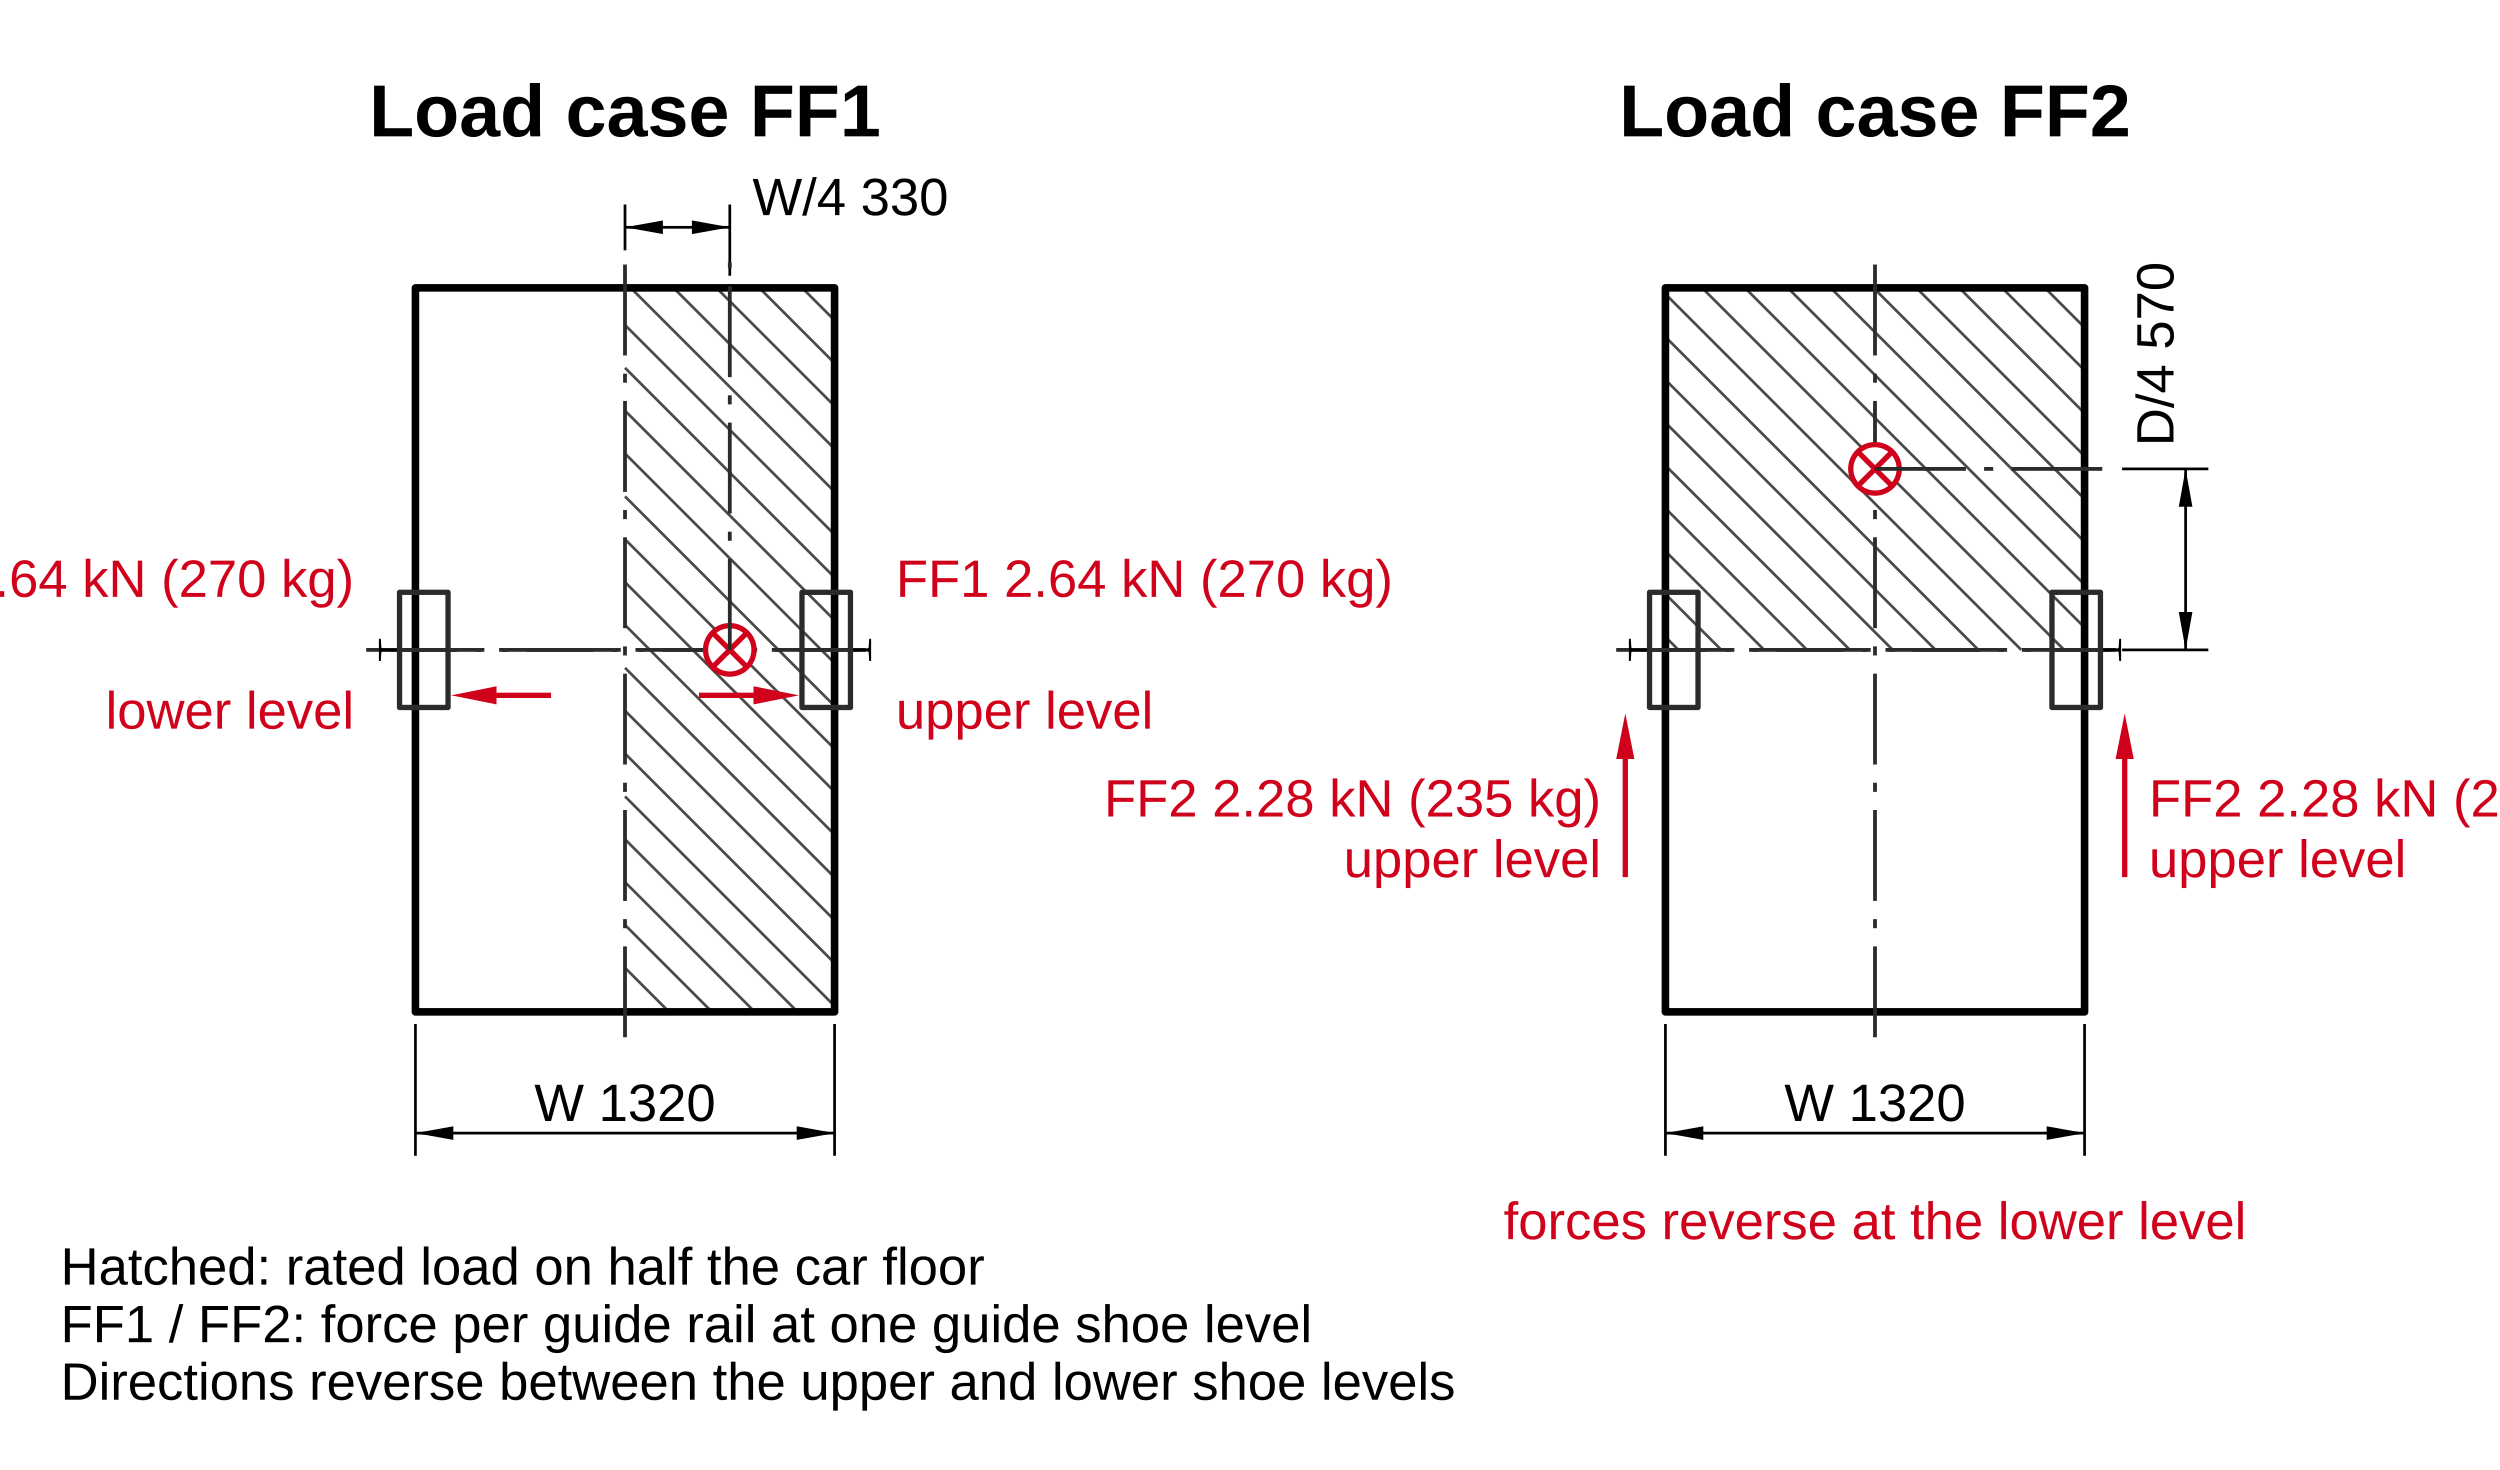
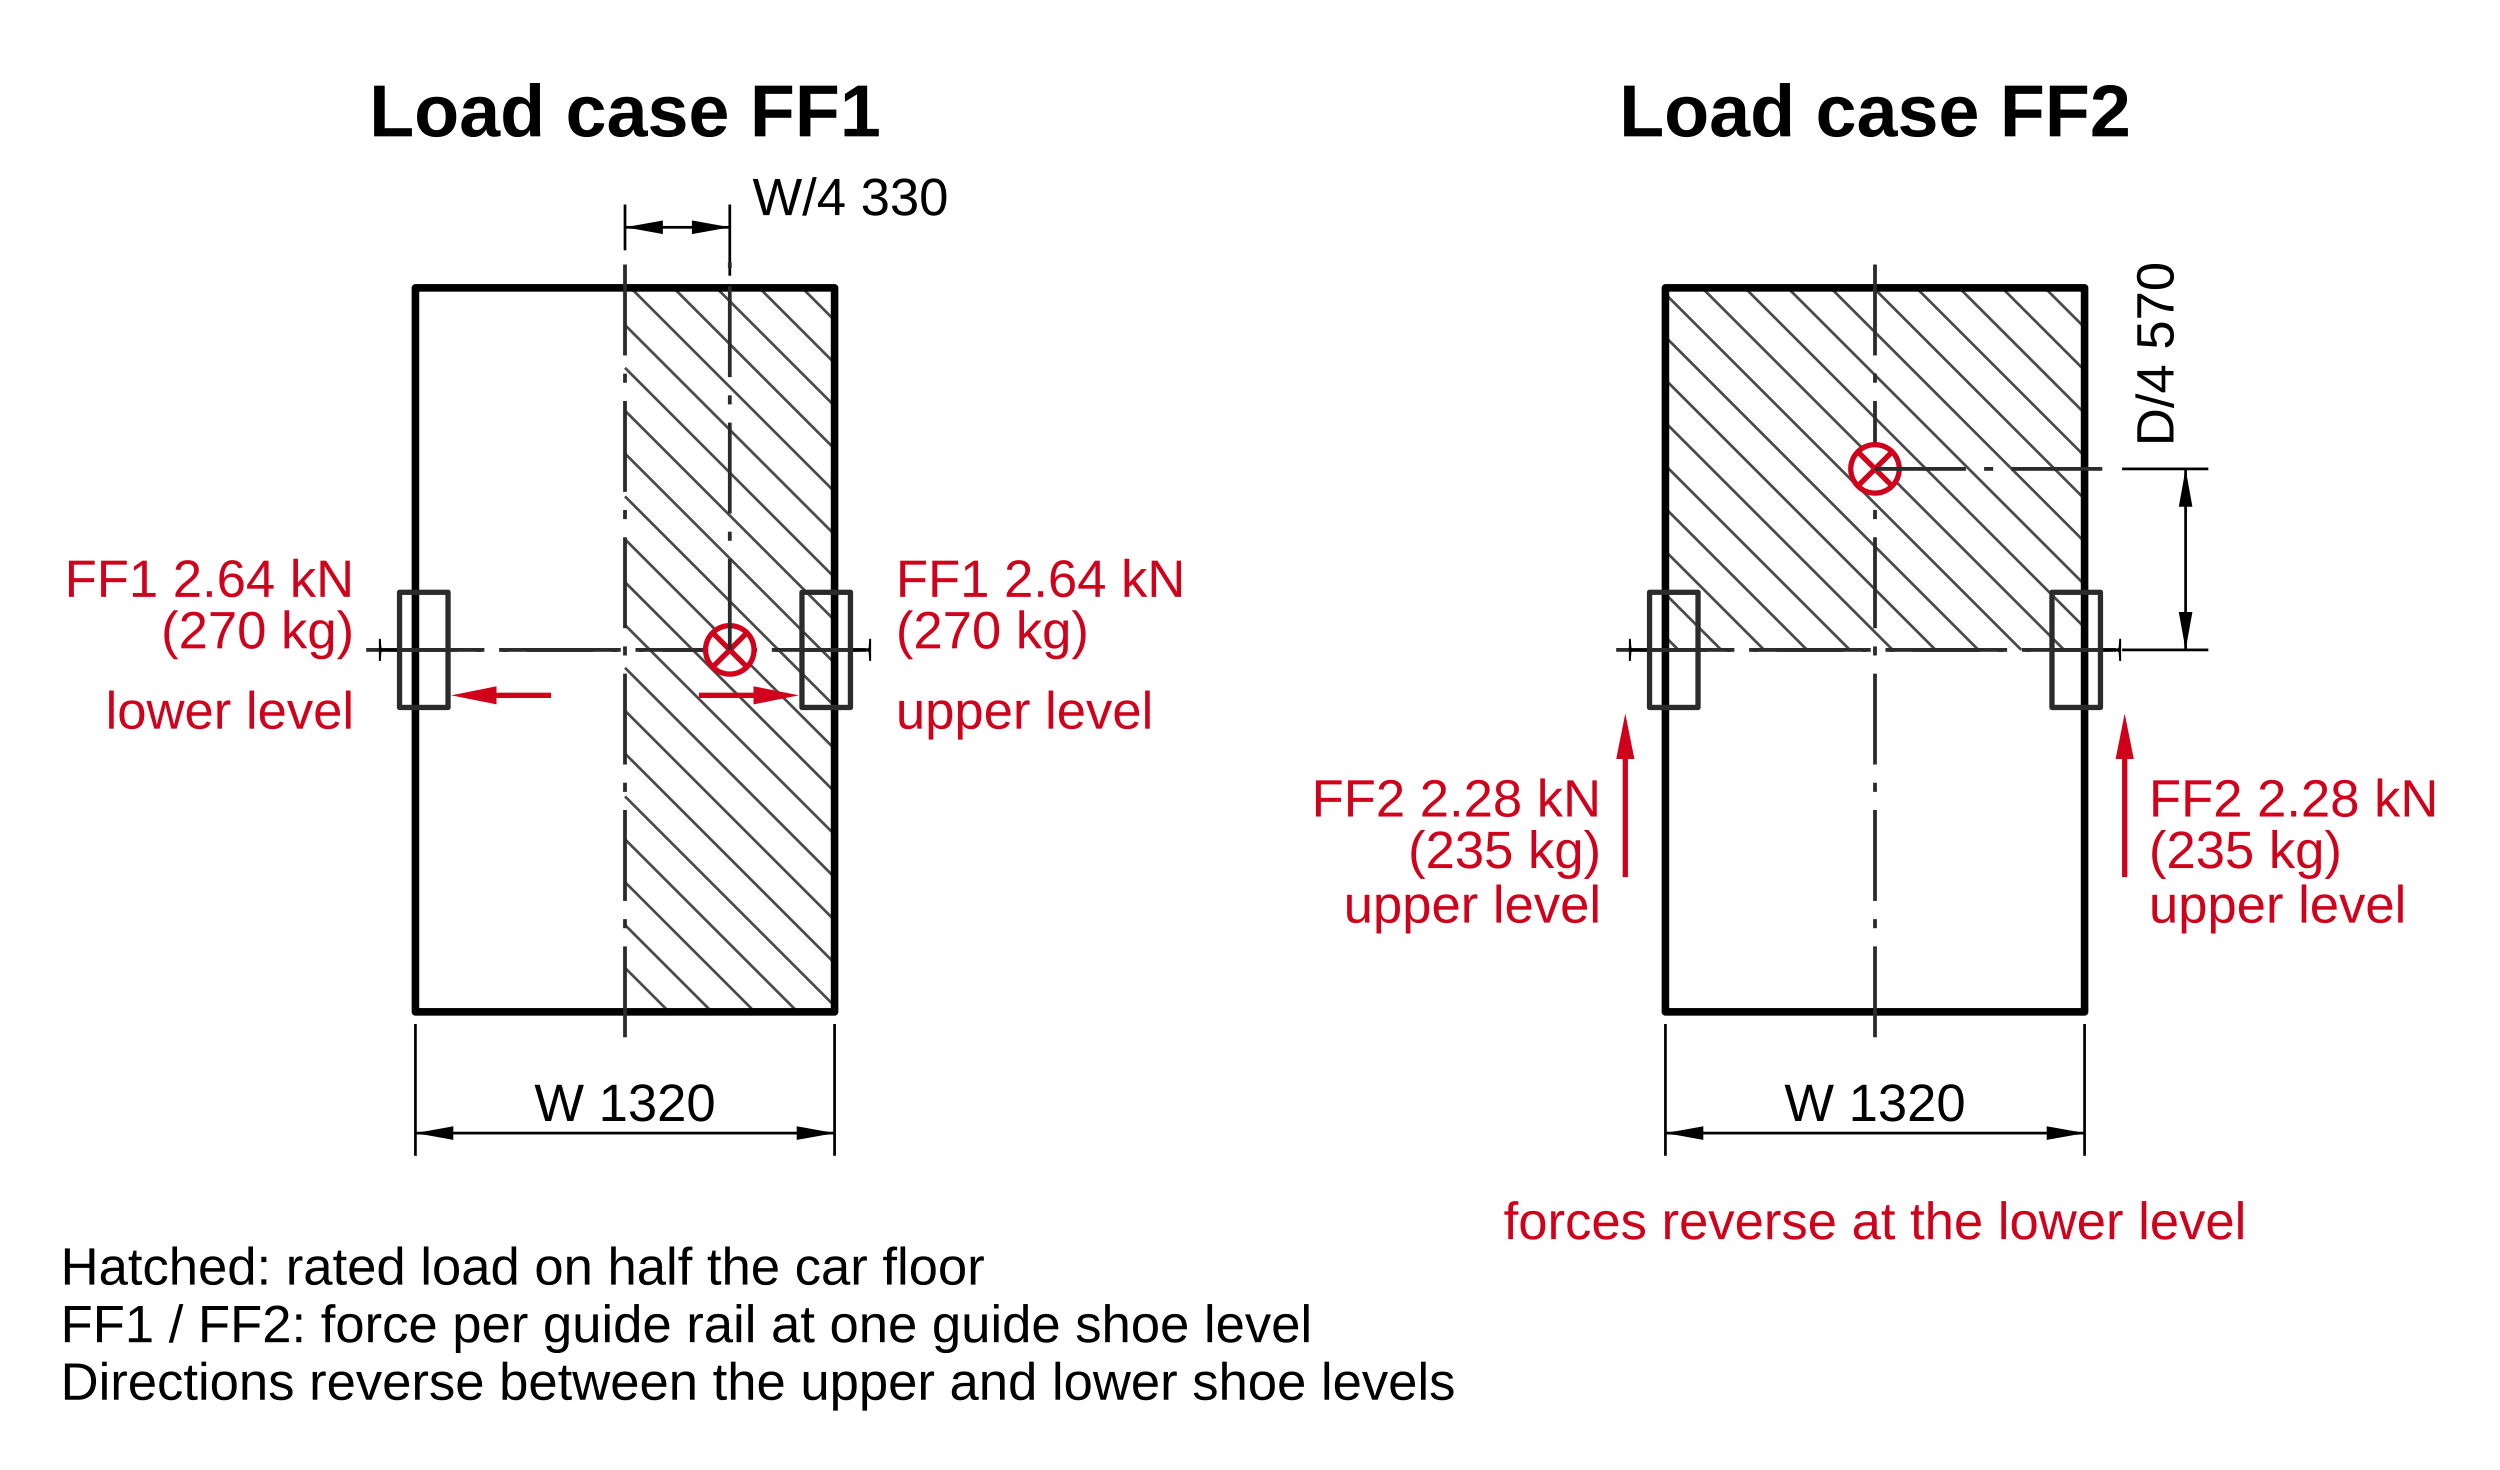
<svg xmlns="http://www.w3.org/2000/svg" version="1.1" width="165mm" height="97mm" viewBox="0 0 1650 970" data-figure="F4" data-view="0.021,-835,1140,23.75,19">
  <rect x="0" y="0" width="1650" height="970" fill="#FFFFFF" />
  <text x="412.5" y="90" font-family="ISOCPEUR, 'Arial Narrow', Arial, sans-serif" font-size="48.61" text-anchor="middle" fill="#000000" font-weight="bold">Load case FF1</text>
  <polyline points="529.41,190 550.82,211.41" fill="none" stroke="#4A4A4A" stroke-width="1.8" stroke-linejoin="round" stroke-linecap="butt" />
  <polyline points="501.13,190 550.82,239.7" fill="none" stroke="#4A4A4A" stroke-width="1.8" stroke-linejoin="round" stroke-linecap="butt" />
  <polyline points="472.84,190 550.82,267.98" fill="none" stroke="#4A4A4A" stroke-width="1.8" stroke-linejoin="round" stroke-linecap="butt" />
  <polyline points="444.56,190 550.82,296.26" fill="none" stroke="#4A4A4A" stroke-width="1.8" stroke-linejoin="round" stroke-linecap="butt" />
  <polyline points="416.27,190 550.82,324.55" fill="none" stroke="#4A4A4A" stroke-width="1.8" stroke-linejoin="round" stroke-linecap="butt" />
  <polyline points="412.5,214.51 550.82,352.83" fill="none" stroke="#4A4A4A" stroke-width="1.8" stroke-linejoin="round" stroke-linecap="butt" />
  <polyline points="412.5,242.79 550.82,381.12" fill="none" stroke="#4A4A4A" stroke-width="1.8" stroke-linejoin="round" stroke-linecap="butt" />
  <polyline points="412.5,271.08 550.82,409.4" fill="none" stroke="#4A4A4A" stroke-width="1.8" stroke-linejoin="round" stroke-linecap="butt" />
  <polyline points="412.5,299.36 550.82,437.69" fill="none" stroke="#4A4A4A" stroke-width="1.8" stroke-linejoin="round" stroke-linecap="butt" />
  <polyline points="412.5,327.65 550.82,465.97" fill="none" stroke="#4A4A4A" stroke-width="1.8" stroke-linejoin="round" stroke-linecap="butt" />
  <polyline points="412.5,355.93 550.82,494.25" fill="none" stroke="#4A4A4A" stroke-width="1.8" stroke-linejoin="round" stroke-linecap="butt" />
  <polyline points="412.5,384.22 550.82,522.54" fill="none" stroke="#4A4A4A" stroke-width="1.8" stroke-linejoin="round" stroke-linecap="butt" />
  <polyline points="412.5,412.5 550.82,550.82" fill="none" stroke="#4A4A4A" stroke-width="1.8" stroke-linejoin="round" stroke-linecap="butt" />
  <polyline points="412.5,440.78 550.82,579.11" fill="none" stroke="#4A4A4A" stroke-width="1.8" stroke-linejoin="round" stroke-linecap="butt" />
  <polyline points="412.5,469.07 550.82,607.39" fill="none" stroke="#4A4A4A" stroke-width="1.8" stroke-linejoin="round" stroke-linecap="butt" />
  <polyline points="412.5,497.35 550.82,635.68" fill="none" stroke="#4A4A4A" stroke-width="1.8" stroke-linejoin="round" stroke-linecap="butt" />
  <polyline points="412.5,525.64 550.82,663.96" fill="none" stroke="#4A4A4A" stroke-width="1.8" stroke-linejoin="round" stroke-linecap="butt" />
  <polyline points="412.5,553.92 526.42,667.84" fill="none" stroke="#4A4A4A" stroke-width="1.8" stroke-linejoin="round" stroke-linecap="butt" />
  <polyline points="412.5,582.21 498.14,667.84" fill="none" stroke="#4A4A4A" stroke-width="1.8" stroke-linejoin="round" stroke-linecap="butt" />
  <polyline points="412.5,610.49 469.85,667.84" fill="none" stroke="#4A4A4A" stroke-width="1.8" stroke-linejoin="round" stroke-linecap="butt" />
  <polyline points="412.5,638.77 441.57,667.84" fill="none" stroke="#4A4A4A" stroke-width="1.8" stroke-linejoin="round" stroke-linecap="butt" />
  <polyline points="412.5,667.06 413.29,667.84" fill="none" stroke="#4A4A4A" stroke-width="1.8" stroke-linejoin="round" stroke-linecap="butt" />
  <polygon data-tag="car-ff1" data-value="1320,2280" points="274.18,667.84 550.82,667.84 550.82,190 274.18,190" fill="none" stroke="#000000" stroke-width="5" stroke-linejoin="round" stroke-linecap="butt" />
  <polyline points="257.41,428.92 567.59,428.92" fill="none" stroke="#2B2B2B" stroke-width="2.5" stroke-linejoin="round" stroke-linecap="butt" stroke-dasharray="60 12 6 12" />
  <polyline points="412.5,684.61 412.5,173.23" fill="none" stroke="#2B2B2B" stroke-width="2.5" stroke-linejoin="round" stroke-linecap="butt" stroke-dasharray="60 12 6 12" />
  <polyline data-tag="car-rail-line" data-value="0" points="241.69,428.92 583.31,428.92" fill="none" stroke="#2B2B2B" stroke-width="2.5" stroke-linejoin="round" stroke-linecap="butt" stroke-dasharray="60 12 6 12" />
  <polygon data-tag="rail-left" data-value="-710" points="250.07,436.26 250.07,421.59 251.3,421.59 251.71,427.41 252.61,427.98 263.7,427.98 263.7,429.87 252.61,429.87 251.71,430.43 251.3,436.26" fill="#000000" stroke="none" />
  <polygon data-tag="shoe-left" points="263.7,390.92 295.7,390.92 295.7,466.92 263.7,466.92" fill="none" stroke="#2B2B2B" stroke-width="3.5" stroke-linejoin="round" stroke-linecap="butt" />
  <polygon data-tag="rail-right" data-value="710" points="574.93,436.26 574.93,421.59 573.7,421.59 573.29,427.41 572.39,427.98 561.3,427.98 561.3,429.87 572.39,429.87 573.29,430.43 573.7,436.26" fill="#000000" stroke="none" />
  <polygon data-tag="shoe-right" points="529.3,390.92 561.3,390.92 561.3,466.92 529.3,466.92" fill="none" stroke="#2B2B2B" stroke-width="3.5" stroke-linejoin="round" stroke-linecap="butt" />
  <circle data-tag="resultant-ff1" cx="481.66" cy="428.92" r="16" fill="#FFFFFF" stroke="#D0021B" stroke-width="3.5" />
  <polyline points="470.66,417.92 492.66,439.92" fill="none" stroke="#D0021B" stroke-width="3.5" stroke-linejoin="round" stroke-linecap="butt" />
  <polyline points="470.66,439.92 492.66,417.92" fill="none" stroke="#D0021B" stroke-width="3.5" stroke-linejoin="round" stroke-linecap="butt" />
  <polyline data-tag="force-ff1-left" data-value="2.64" points="363.7,458.92 317.7,458.92" fill="none" stroke="#D0021B" stroke-width="3.5" stroke-linejoin="round" stroke-linecap="butt" />
  <polygon points="297.7,458.92 327.7,452.92 327.7,464.92" fill="#D0021B" stroke="none" />
-   <text data-tag="force-ff1-left-text" data-value="2.64" x="233.7" y="393.92" font-family="ISOCPEUR, 'Arial Narrow', Arial, sans-serif" font-size="34.72" text-anchor="end" fill="#D0021B">FF1 2.64 kN (270 kg)</text>
+   <text data-tag="force-ff1-left-text" data-value="2.64" x="233.7" y="393.92" font-family="ISOCPEUR, 'Arial Narrow', Arial, sans-serif" font-size="34.72" text-anchor="end" fill="#D0021B">FF1 2.64 kN</text>
+   <text data-tag="kg-force-ff1-left-text" data-value="270" x="233.7" y="427.92" font-family="ISOCPEUR, 'Arial Narrow', Arial, sans-serif" font-size="34.72" text-anchor="end" fill="#D0021B">(270 kg)</text>
  <text data-tag="level-ff1-left" data-value="lower level" x="233.7" y="480.92" font-family="ISOCPEUR, 'Arial Narrow', Arial, sans-serif" font-size="34.72" text-anchor="end" fill="#D0021B">lower level</text>
  <polyline data-tag="force-ff1-right" data-value="2.64" points="461.3,458.92 507.3,458.92" fill="none" stroke="#D0021B" stroke-width="3.5" stroke-linejoin="round" stroke-linecap="butt" />
  <polygon points="527.3,458.92 497.3,464.92 497.3,452.92" fill="#D0021B" stroke="none" />
-   <text data-tag="force-ff1-right-text" data-value="2.64" x="591.3" y="393.92" font-family="ISOCPEUR, 'Arial Narrow', Arial, sans-serif" font-size="34.72" text-anchor="start" fill="#D0021B">FF1 2.64 kN (270 kg)</text>
+   <text data-tag="force-ff1-right-text" data-value="2.64" x="591.3" y="393.92" font-family="ISOCPEUR, 'Arial Narrow', Arial, sans-serif" font-size="34.72" text-anchor="start" fill="#D0021B">FF1 2.64 kN</text>
+   <text data-tag="kg-force-ff1-right-text" data-value="270" x="591.3" y="427.92" font-family="ISOCPEUR, 'Arial Narrow', Arial, sans-serif" font-size="34.72" text-anchor="start" fill="#D0021B">(270 kg)</text>
  <text data-tag="level-ff1-right" data-value="upper level" x="591.3" y="480.92" font-family="ISOCPEUR, 'Arial Narrow', Arial, sans-serif" font-size="34.72" text-anchor="start" fill="#D0021B">upper level</text>
  <polyline data-tag="dim-W4-ext" points="412.5,165.23 412.5,135" fill="none" stroke="#000000" stroke-width="1.8" stroke-linejoin="round" stroke-linecap="butt" />
  <polyline data-tag="dim-W4-ext" points="481.66,182 481.66,135" fill="none" stroke="#000000" stroke-width="1.8" stroke-linejoin="round" stroke-linecap="butt" />
  <polyline data-tag="dim-W4" data-value="330" points="412.5,150 481.66,150" fill="none" stroke="#000000" stroke-width="1.8" stroke-linejoin="round" stroke-linecap="butt" />
  <polygon points="412.5,150 437.5,145.5 437.5,154.5" fill="#000000" stroke="none" />
  <polygon points="481.66,150 456.66,154.5 456.66,145.5" fill="#000000" stroke="none" />
  <text data-tag="dim-W4-text" data-value="330" x="496.66" y="142" font-family="ISOCPEUR, 'Arial Narrow', Arial, sans-serif" font-size="34.72" text-anchor="start" fill="#000000">W/4 330</text>
  <polyline points="481.66,428.92 481.66,173.23" fill="none" stroke="#2B2B2B" stroke-width="2.5" stroke-linejoin="round" stroke-linecap="butt" stroke-dasharray="60 12 6 12" />
  <polyline data-tag="dim-W-ext" points="274.18,675.84 274.18,762.84" fill="none" stroke="#000000" stroke-width="1.8" stroke-linejoin="round" stroke-linecap="butt" />
  <polyline data-tag="dim-W-ext" points="550.82,675.84 550.82,762.84" fill="none" stroke="#000000" stroke-width="1.8" stroke-linejoin="round" stroke-linecap="butt" />
  <polyline data-tag="dim-W" data-value="1320" points="274.18,747.84 550.82,747.84" fill="none" stroke="#000000" stroke-width="1.8" stroke-linejoin="round" stroke-linecap="butt" />
  <polygon points="274.18,747.84 299.18,743.34 299.18,752.34" fill="#000000" stroke="none" />
  <polygon points="550.82,747.84 525.82,752.34 525.82,743.34" fill="#000000" stroke="none" />
  <text data-tag="dim-W-text" data-value="1320" x="412.5" y="739.84" font-family="ISOCPEUR, 'Arial Narrow', Arial, sans-serif" font-size="34.72" text-anchor="middle" fill="#000000">W 1320</text>
  <text x="1237.5" y="90" font-family="ISOCPEUR, 'Arial Narrow', Arial, sans-serif" font-size="48.61" text-anchor="middle" fill="#000000" font-weight="bold">Load case FF2</text>
  <polyline points="1349.66,190 1375.82,216.17" fill="none" stroke="#4A4A4A" stroke-width="1.8" stroke-linejoin="round" stroke-linecap="butt" />
  <polyline points="1321.37,190 1375.82,244.45" fill="none" stroke="#4A4A4A" stroke-width="1.8" stroke-linejoin="round" stroke-linecap="butt" />
  <polyline points="1293.09,190 1375.82,272.74" fill="none" stroke="#4A4A4A" stroke-width="1.8" stroke-linejoin="round" stroke-linecap="butt" />
  <polyline points="1264.8,190 1375.82,301.02" fill="none" stroke="#4A4A4A" stroke-width="1.8" stroke-linejoin="round" stroke-linecap="butt" />
  <polyline points="1236.52,190 1375.82,329.31" fill="none" stroke="#4A4A4A" stroke-width="1.8" stroke-linejoin="round" stroke-linecap="butt" />
  <polyline points="1208.23,190 1375.82,357.59" fill="none" stroke="#4A4A4A" stroke-width="1.8" stroke-linejoin="round" stroke-linecap="butt" />
  <polyline points="1179.95,190 1375.82,385.87" fill="none" stroke="#4A4A4A" stroke-width="1.8" stroke-linejoin="round" stroke-linecap="butt" />
  <polyline points="1151.67,190 1375.82,414.16" fill="none" stroke="#4A4A4A" stroke-width="1.8" stroke-linejoin="round" stroke-linecap="butt" />
  <polyline points="1123.38,190 1362.3,428.92" fill="none" stroke="#4A4A4A" stroke-width="1.8" stroke-linejoin="round" stroke-linecap="butt" />
  <polyline points="1099.18,194.08 1334.02,428.92" fill="none" stroke="#4A4A4A" stroke-width="1.8" stroke-linejoin="round" stroke-linecap="butt" />
  <polyline points="1099.18,222.36 1305.73,428.92" fill="none" stroke="#4A4A4A" stroke-width="1.8" stroke-linejoin="round" stroke-linecap="butt" />
  <polyline points="1099.18,250.65 1277.45,428.92" fill="none" stroke="#4A4A4A" stroke-width="1.8" stroke-linejoin="round" stroke-linecap="butt" />
  <polyline points="1099.18,278.93 1249.17,428.92" fill="none" stroke="#4A4A4A" stroke-width="1.8" stroke-linejoin="round" stroke-linecap="butt" />
  <polyline points="1099.18,307.22 1220.88,428.92" fill="none" stroke="#4A4A4A" stroke-width="1.8" stroke-linejoin="round" stroke-linecap="butt" />
  <polyline points="1099.18,335.5 1192.6,428.92" fill="none" stroke="#4A4A4A" stroke-width="1.8" stroke-linejoin="round" stroke-linecap="butt" />
  <polyline points="1099.18,363.79 1164.31,428.92" fill="none" stroke="#4A4A4A" stroke-width="1.8" stroke-linejoin="round" stroke-linecap="butt" />
  <polyline points="1099.18,392.07 1136.03,428.92" fill="none" stroke="#4A4A4A" stroke-width="1.8" stroke-linejoin="round" stroke-linecap="butt" />
  <polyline points="1099.18,420.35 1107.74,428.92" fill="none" stroke="#4A4A4A" stroke-width="1.8" stroke-linejoin="round" stroke-linecap="butt" />
  <polygon data-tag="car-ff2" data-value="1320,2280" points="1099.18,667.84 1375.82,667.84 1375.82,190 1099.18,190" fill="none" stroke="#000000" stroke-width="5" stroke-linejoin="round" stroke-linecap="butt" />
  <polyline points="1082.41,428.92 1392.59,428.92" fill="none" stroke="#2B2B2B" stroke-width="2.5" stroke-linejoin="round" stroke-linecap="butt" stroke-dasharray="60 12 6 12" />
  <polyline points="1237.5,684.61 1237.5,173.23" fill="none" stroke="#2B2B2B" stroke-width="2.5" stroke-linejoin="round" stroke-linecap="butt" stroke-dasharray="60 12 6 12" />
  <polyline data-tag="car-rail-line" data-value="0" points="1066.69,428.92 1408.31,428.92" fill="none" stroke="#2B2B2B" stroke-width="2.5" stroke-linejoin="round" stroke-linecap="butt" stroke-dasharray="60 12 6 12" />
  <polygon data-tag="rail-left" data-value="-710" points="1075.07,436.26 1075.07,421.59 1076.3,421.59 1076.71,427.41 1077.61,427.98 1088.7,427.98 1088.7,429.87 1077.61,429.87 1076.71,430.43 1076.3,436.26" fill="#000000" stroke="none" />
  <polygon data-tag="shoe-left" points="1088.7,390.92 1120.7,390.92 1120.7,466.92 1088.7,466.92" fill="none" stroke="#2B2B2B" stroke-width="3.5" stroke-linejoin="round" stroke-linecap="butt" />
  <polygon data-tag="rail-right" data-value="710" points="1399.93,436.26 1399.93,421.59 1398.7,421.59 1398.29,427.41 1397.39,427.98 1386.3,427.98 1386.3,429.87 1397.39,429.87 1398.29,430.43 1398.7,436.26" fill="#000000" stroke="none" />
  <polygon data-tag="shoe-right" points="1354.3,390.92 1386.3,390.92 1386.3,466.92 1354.3,466.92" fill="none" stroke="#2B2B2B" stroke-width="3.5" stroke-linejoin="round" stroke-linecap="butt" />
  <circle data-tag="resultant-ff2" cx="1237.5" cy="309.46" r="16" fill="#FFFFFF" stroke="#D0021B" stroke-width="3.5" />
  <polyline points="1226.5,298.46 1248.5,320.46" fill="none" stroke="#D0021B" stroke-width="3.5" stroke-linejoin="round" stroke-linecap="butt" />
  <polyline points="1226.5,320.46 1248.5,298.46" fill="none" stroke="#D0021B" stroke-width="3.5" stroke-linejoin="round" stroke-linecap="butt" />
  <polyline data-tag="force-ff2-left" data-value="2.28" points="1072.7,578.92 1072.7,490.92" fill="none" stroke="#D0021B" stroke-width="3.5" stroke-linejoin="round" stroke-linecap="butt" />
  <polygon points="1072.7,470.92 1078.7,500.92 1066.7,500.92" fill="#D0021B" stroke="none" />
-   <text data-tag="force-ff2-left-text" data-value="2.28" x="1056.7" y="538.92" font-family="ISOCPEUR, 'Arial Narrow', Arial, sans-serif" font-size="34.72" text-anchor="end" fill="#D0021B">FF2 2.28 kN (235 kg)</text>
-   <text data-tag="level-ff2-left" data-value="upper level" x="1056.7" y="578.92" font-family="ISOCPEUR, 'Arial Narrow', Arial, sans-serif" font-size="34.72" text-anchor="end" fill="#D0021B">upper level</text>
+   <text data-tag="force-ff2-left-text" data-value="2.28" x="1056.7" y="538.92" font-family="ISOCPEUR, 'Arial Narrow', Arial, sans-serif" font-size="34.72" text-anchor="end" fill="#D0021B">FF2 2.28 kN</text>
+   <text data-tag="kg-force-ff2-left-text" data-value="235" x="1056.7" y="572.92" font-family="ISOCPEUR, 'Arial Narrow', Arial, sans-serif" font-size="34.72" text-anchor="end" fill="#D0021B">(235 kg)</text>
+   <text data-tag="level-ff2-left" data-value="upper level" x="1056.7" y="608.92" font-family="ISOCPEUR, 'Arial Narrow', Arial, sans-serif" font-size="34.72" text-anchor="end" fill="#D0021B">upper level</text>
  <polyline data-tag="force-ff2-right" data-value="2.28" points="1402.3,578.92 1402.3,490.92" fill="none" stroke="#D0021B" stroke-width="3.5" stroke-linejoin="round" stroke-linecap="butt" />
  <polygon points="1402.3,470.92 1408.3,500.92 1396.3,500.92" fill="#D0021B" stroke="none" />
-   <text data-tag="force-ff2-right-text" data-value="2.28" x="1418.3" y="538.92" font-family="ISOCPEUR, 'Arial Narrow', Arial, sans-serif" font-size="34.72" text-anchor="start" fill="#D0021B">FF2 2.28 kN (235 kg)</text>
-   <text data-tag="level-ff2-right" data-value="upper level" x="1418.3" y="578.92" font-family="ISOCPEUR, 'Arial Narrow', Arial, sans-serif" font-size="34.72" text-anchor="start" fill="#D0021B">upper level</text>
+   <text data-tag="force-ff2-right-text" data-value="2.28" x="1418.3" y="538.92" font-family="ISOCPEUR, 'Arial Narrow', Arial, sans-serif" font-size="34.72" text-anchor="start" fill="#D0021B">FF2 2.28 kN</text>
+   <text data-tag="kg-force-ff2-right-text" data-value="235" x="1418.3" y="572.92" font-family="ISOCPEUR, 'Arial Narrow', Arial, sans-serif" font-size="34.72" text-anchor="start" fill="#D0021B">(235 kg)</text>
+   <text data-tag="level-ff2-right" data-value="upper level" x="1418.3" y="608.92" font-family="ISOCPEUR, 'Arial Narrow', Arial, sans-serif" font-size="34.72" text-anchor="start" fill="#D0021B">upper level</text>
  <polyline data-tag="dim-D4-ext" points="1400.59,428.92 1457.5,428.92" fill="none" stroke="#000000" stroke-width="1.8" stroke-linejoin="round" stroke-linecap="butt" />
  <polyline data-tag="dim-D4-ext" points="1400.59,309.46 1457.5,309.46" fill="none" stroke="#000000" stroke-width="1.8" stroke-linejoin="round" stroke-linecap="butt" />
  <polyline data-tag="dim-D4" data-value="570" points="1442.5,428.92 1442.5,309.46" fill="none" stroke="#000000" stroke-width="1.8" stroke-linejoin="round" stroke-linecap="butt" />
  <polygon points="1442.5,428.92 1438,403.92 1447,403.92" fill="#000000" stroke="none" />
  <polygon points="1442.5,309.46 1447,334.46 1438,334.46" fill="#000000" stroke="none" />
  <text data-tag="dim-D4-text" data-value="570" x="1434.5" y="294.46" font-family="ISOCPEUR, 'Arial Narrow', Arial, sans-serif" font-size="34.72" text-anchor="start" fill="#000000" transform="rotate(-90 1434.5 294.46)">D/4 570</text>
  <polyline points="1237.5,309.46 1392.59,309.46" fill="none" stroke="#2B2B2B" stroke-width="2.5" stroke-linejoin="round" stroke-linecap="butt" stroke-dasharray="60 12 6 12" />
  <polyline data-tag="dim-W-2-ext" points="1099.18,675.84 1099.18,762.84" fill="none" stroke="#000000" stroke-width="1.8" stroke-linejoin="round" stroke-linecap="butt" />
  <polyline data-tag="dim-W-2-ext" points="1375.82,675.84 1375.82,762.84" fill="none" stroke="#000000" stroke-width="1.8" stroke-linejoin="round" stroke-linecap="butt" />
  <polyline data-tag="dim-W-2" data-value="1320" points="1099.18,747.84 1375.82,747.84" fill="none" stroke="#000000" stroke-width="1.8" stroke-linejoin="round" stroke-linecap="butt" />
  <polygon points="1099.18,747.84 1124.18,743.34 1124.18,752.34" fill="#000000" stroke="none" />
  <polygon points="1375.82,747.84 1350.82,752.34 1350.82,743.34" fill="#000000" stroke="none" />
  <text data-tag="dim-W-2-text" data-value="1320" x="1237.5" y="739.84" font-family="ISOCPEUR, 'Arial Narrow', Arial, sans-serif" font-size="34.72" text-anchor="middle" fill="#000000">W 1320</text>
  <text data-tag="ff2-reverse-note" x="1237.5" y="817.84" font-family="ISOCPEUR, 'Arial Narrow', Arial, sans-serif" font-size="34.72" text-anchor="middle" fill="#D0021B">forces reverse at the lower level</text>
  <text x="40" y="847.84" font-family="ISOCPEUR, 'Arial Narrow', Arial, sans-serif" font-size="34.72" text-anchor="start" fill="#000000">Hatched: rated load on half the car floor</text>
  <text data-tag="ff-note" x="40" y="885.84" font-family="ISOCPEUR, 'Arial Narrow', Arial, sans-serif" font-size="34.72" text-anchor="start" fill="#000000">FF1 / FF2: force per guide rail at one guide shoe level</text>
  <text data-tag="ff-note-2" x="40" y="923.84" font-family="ISOCPEUR, 'Arial Narrow', Arial, sans-serif" font-size="34.72" text-anchor="start" fill="#000000">Directions reverse between the upper and lower shoe levels</text>
</svg>
